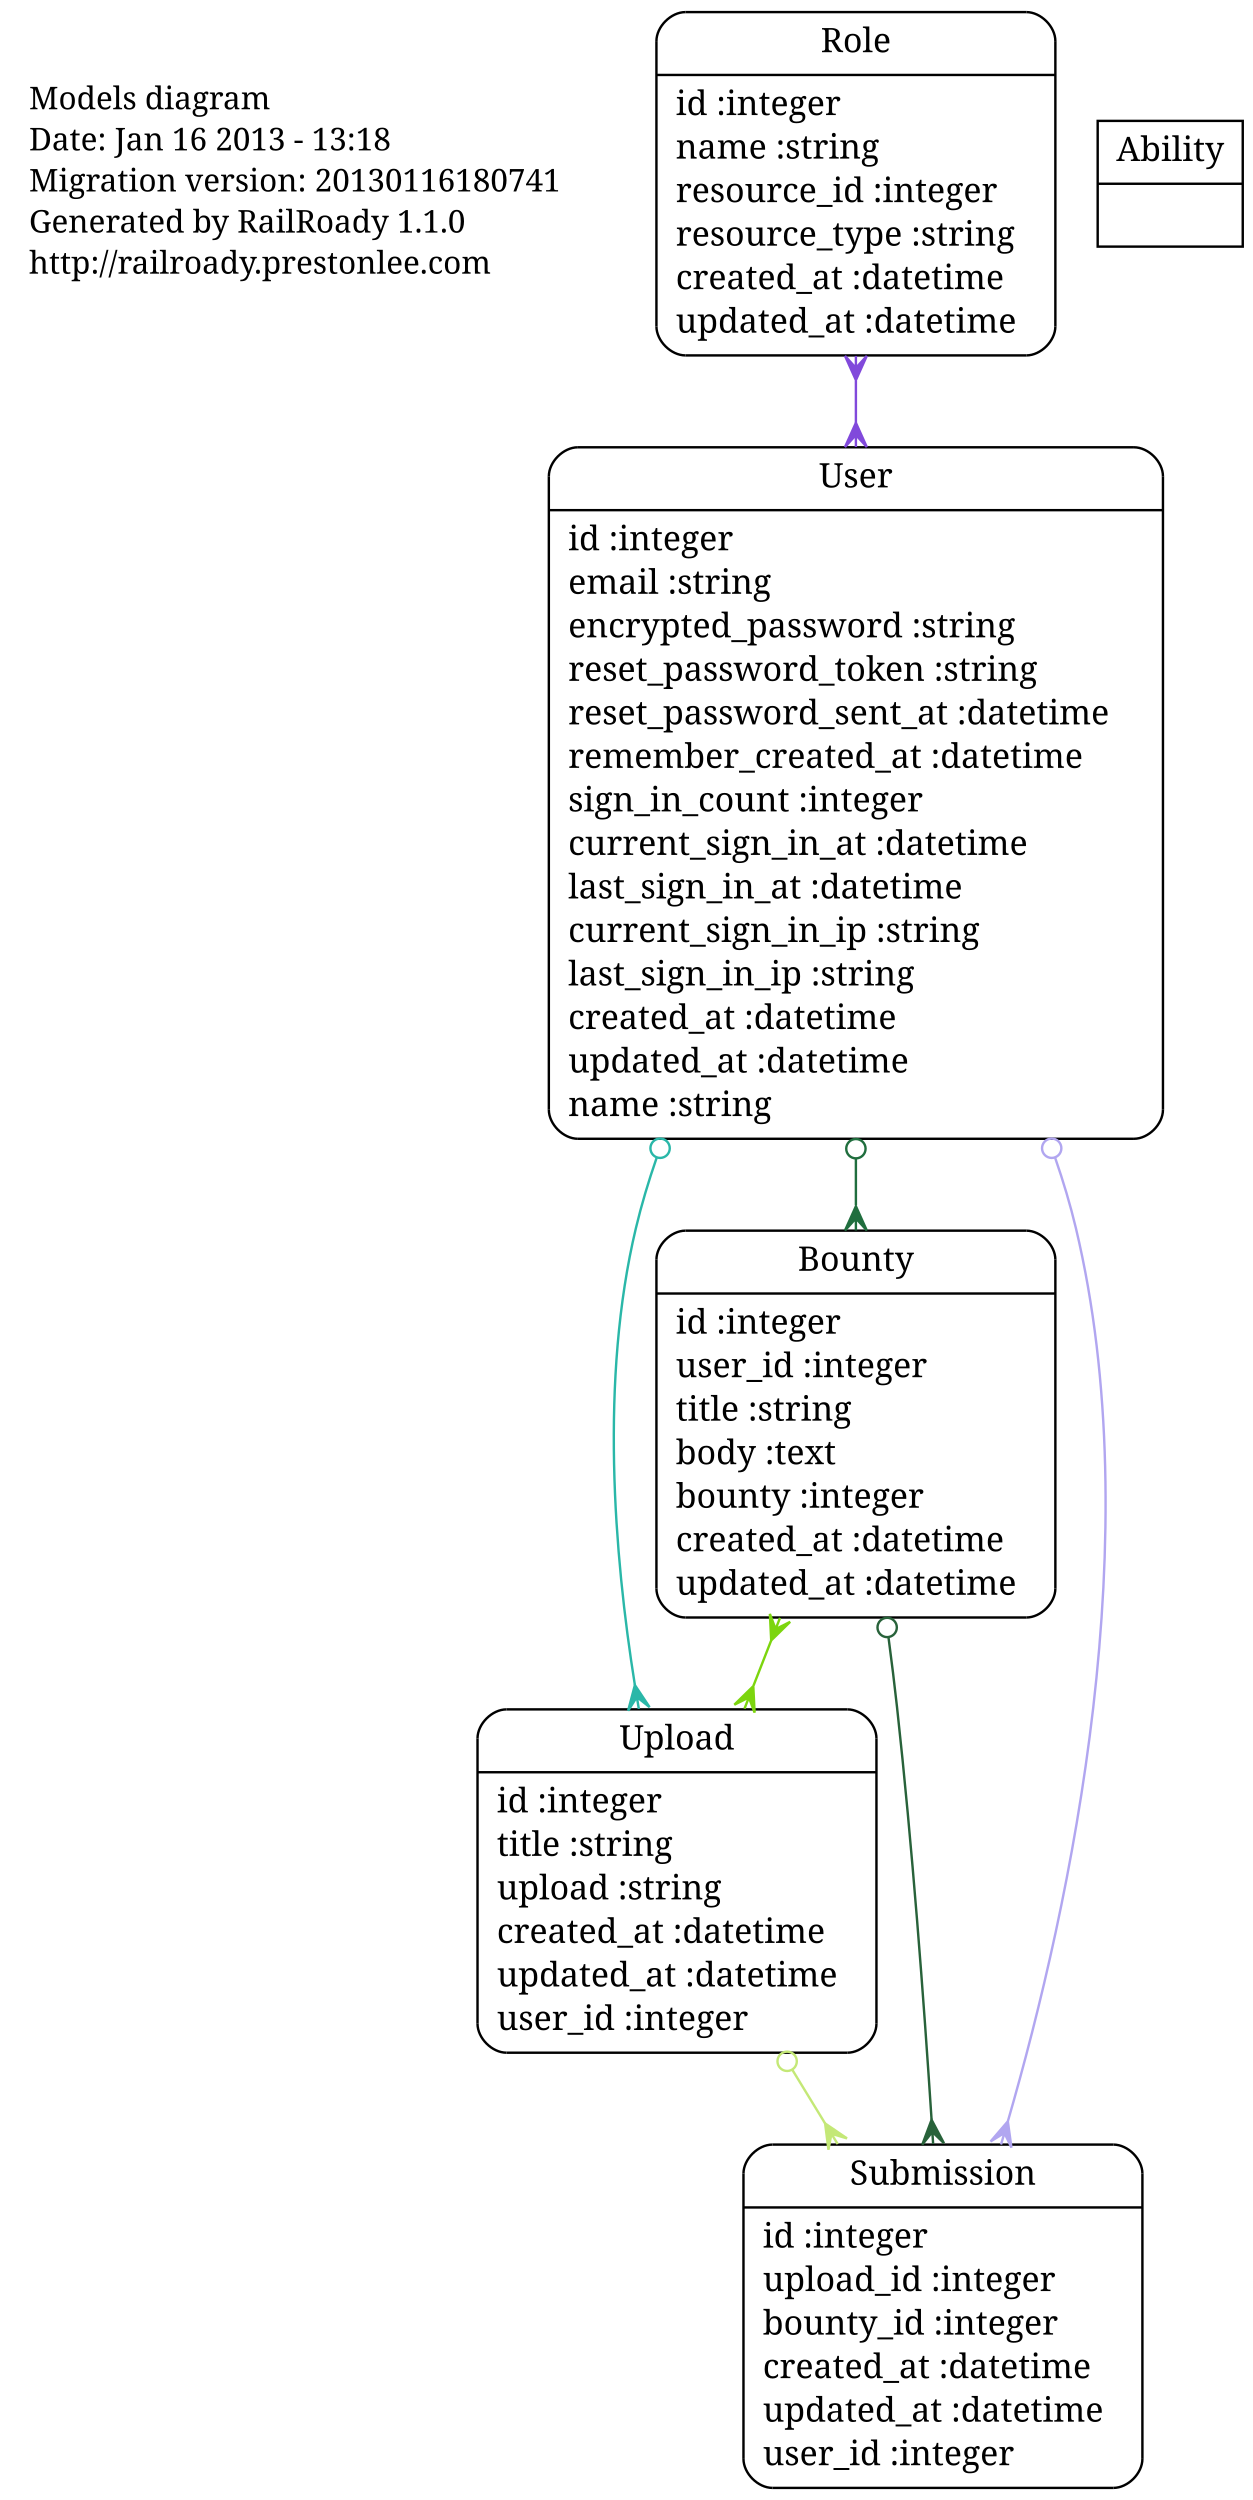
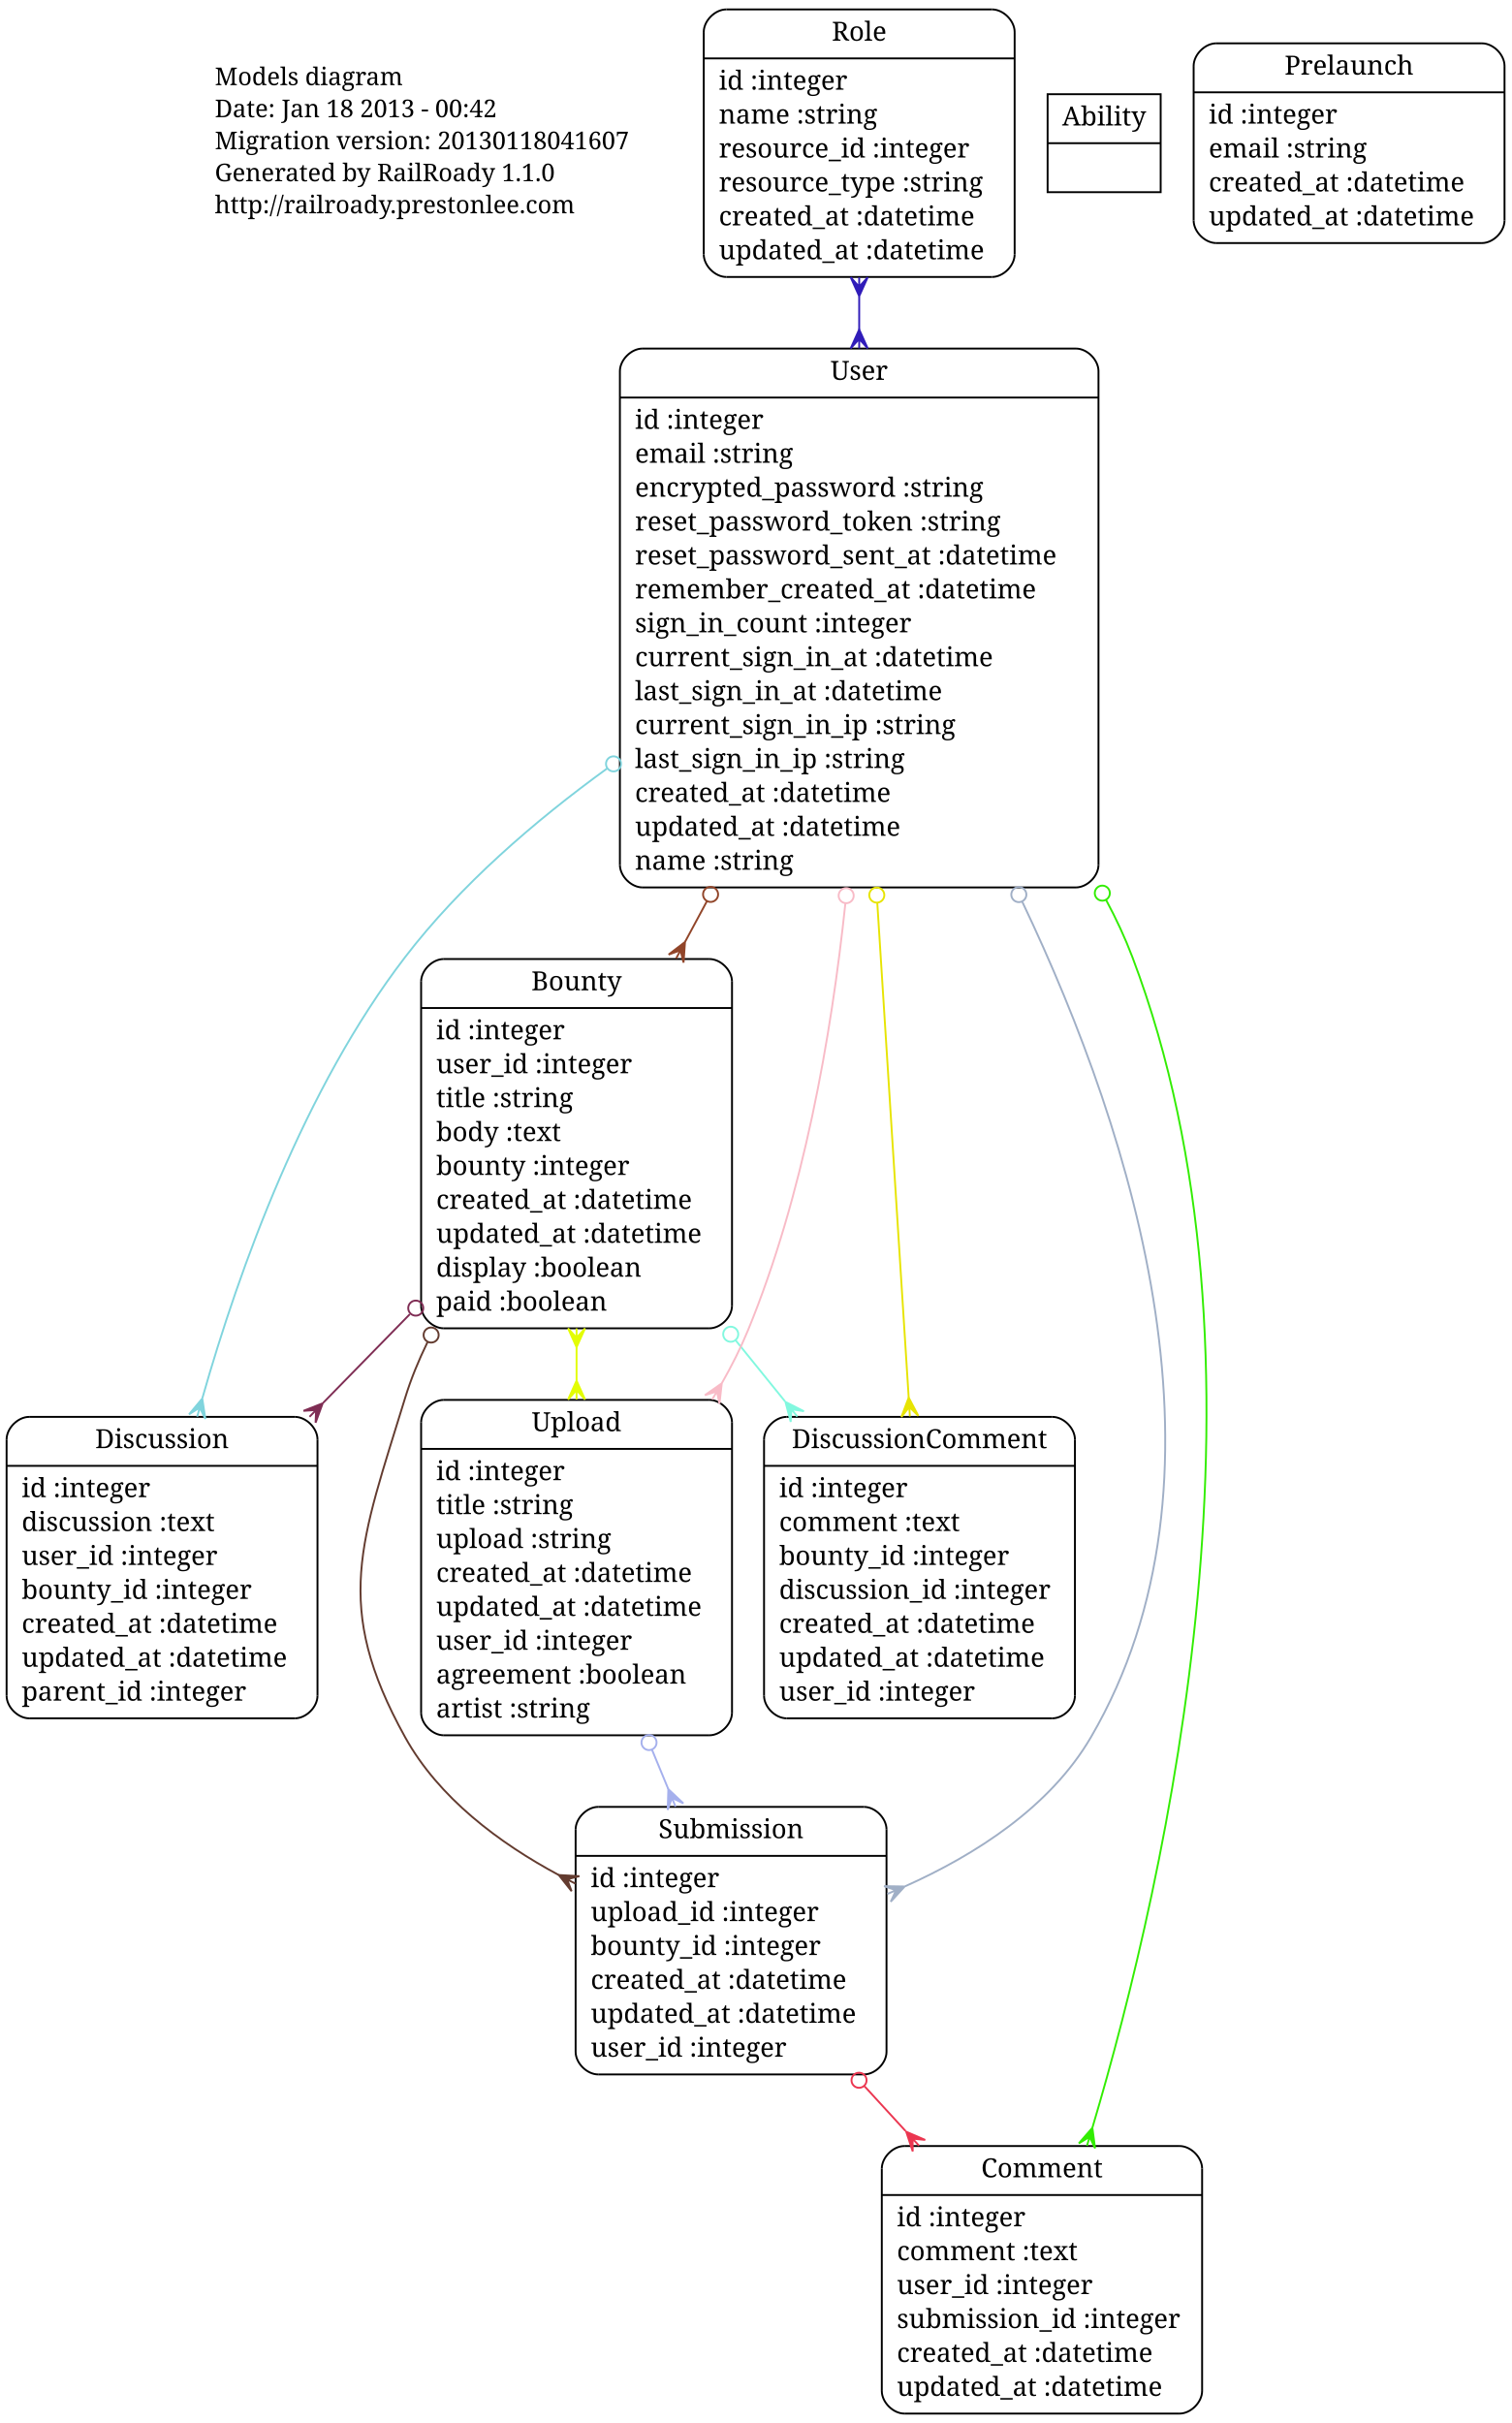
- <svg xmlns="http://www.w3.org/2000/svg" width="518pt" height="1034pt" viewBox="0.00 0.00 518.00 1034.00">
-   <g id="graph1" class="graph" transform="scale(1 1) rotate(0) translate(4 1030)">
-     <polygon fill="white" stroke="white" points="-4,5 -4,-1030 515,-1030 515,5 -4,5" />
+ <svg xmlns="http://www.w3.org/2000/svg" width="802pt" height="1286pt" viewBox="0.00 0.00 802.00 1286.00">
+   <g id="graph1" class="graph" transform="scale(1 1) rotate(0) translate(4 1282)">
+     <polygon fill="white" stroke="white" points="-4,5 -4,-1282 799,-1282 799,5 -4,5" />
    <g id="node1" class="node">
-       <text text-anchor="start" x="8" y="-984.8" font-family="Times Roman,serif" font-size="13.00">Models diagram</text>
-       <text text-anchor="start" x="8" y="-967.8" font-family="Times Roman,serif" font-size="13.00">Date: Jan 16 2013 - 13:18</text>
-       <text text-anchor="start" x="8" y="-950.8" font-family="Times Roman,serif" font-size="13.00">Migration version: 20130116180741</text>
-       <text text-anchor="start" x="8" y="-933.8" font-family="Times Roman,serif" font-size="13.00">Generated by RailRoady 1.1.0</text>
-       <text text-anchor="start" x="8" y="-916.8" font-family="Times Roman,serif" font-size="13.00">http://railroady.prestonlee.com</text>
+       <text text-anchor="start" x="110" y="-1236.8" font-family="Times Roman,serif" font-size="13.00">Models diagram</text>
+       <text text-anchor="start" x="110" y="-1219.8" font-family="Times Roman,serif" font-size="13.00">Date: Jan 18 2013 - 00:42</text>
+       <text text-anchor="start" x="110" y="-1202.8" font-family="Times Roman,serif" font-size="13.00">Migration version: 20130118041607</text>
+       <text text-anchor="start" x="110" y="-1185.8" font-family="Times Roman,serif" font-size="13.00">Generated by RailRoady 1.1.0</text>
+       <text text-anchor="start" x="110" y="-1168.8" font-family="Times Roman,serif" font-size="13.00">http://railroady.prestonlee.com</text>
    </g>
    <g id="node2" class="node">
-       <polyline fill="none" stroke="black" points="279.5,-361 420.5,-361 " />
-       <path fill="none" stroke="black" d="M420.5,-361C426.5,-361 432.5,-367 432.5,-373" />
-       <polyline fill="none" stroke="black" points="432.5,-373 432.5,-509 " />
-       <path fill="none" stroke="black" d="M432.5,-509C432.5,-515 426.5,-521 420.5,-521" />
-       <polyline fill="none" stroke="black" points="420.5,-521 279.5,-521 " />
-       <path fill="none" stroke="black" d="M279.5,-521C273.5,-521 267.5,-515 267.5,-509" />
-       <polyline fill="none" stroke="black" points="267.5,-509 267.5,-373 " />
-       <path fill="none" stroke="black" d="M267.5,-373C267.5,-367 273.5,-361 279.5,-361" />
-       <text text-anchor="middle" x="350" y="-504.4" font-family="Times Roman,serif" font-size="14.00">Bounty</text>
-       <polyline fill="none" stroke="black" points="267.5,-495 432.5,-495 " />
-       <text text-anchor="start" x="275.5" y="-478.4" font-family="Times Roman,serif" font-size="14.00">id :integer</text>
-       <text text-anchor="start" x="275.5" y="-460.4" font-family="Times Roman,serif" font-size="14.00">user_id :integer</text>
-       <text text-anchor="start" x="275.5" y="-442.4" font-family="Times Roman,serif" font-size="14.00">title :string</text>
-       <text text-anchor="start" x="275.5" y="-424.4" font-family="Times Roman,serif" font-size="14.00">body :text</text>
-       <text text-anchor="start" x="275.5" y="-406.4" font-family="Times Roman,serif" font-size="14.00">bounty :integer</text>
-       <text text-anchor="start" x="275.5" y="-388.4" font-family="Times Roman,serif" font-size="14.00">created_at :datetime</text>
-       <text text-anchor="start" x="275.5" y="-370.4" font-family="Times Roman,serif" font-size="14.00">updated_at :datetime</text>
+       <polyline fill="none" stroke="black" points="231.5,-577 372.5,-577 " />
+       <path fill="none" stroke="black" d="M372.5,-577C378.5,-577 384.5,-583 384.5,-589" />
+       <polyline fill="none" stroke="black" points="384.5,-589 384.5,-761 " />
+       <path fill="none" stroke="black" d="M384.5,-761C384.5,-767 378.5,-773 372.5,-773" />
+       <polyline fill="none" stroke="black" points="372.5,-773 231.5,-773 " />
+       <path fill="none" stroke="black" d="M231.5,-773C225.5,-773 219.5,-767 219.5,-761" />
+       <polyline fill="none" stroke="black" points="219.5,-761 219.5,-589 " />
+       <path fill="none" stroke="black" d="M219.5,-589C219.5,-583 225.5,-577 231.5,-577" />
+       <text text-anchor="middle" x="302" y="-756.4" font-family="Times Roman,serif" font-size="14.00">Bounty</text>
+       <polyline fill="none" stroke="black" points="219.5,-747 384.5,-747 " />
+       <text text-anchor="start" x="227.5" y="-730.4" font-family="Times Roman,serif" font-size="14.00">id :integer</text>
+       <text text-anchor="start" x="227.5" y="-712.4" font-family="Times Roman,serif" font-size="14.00">user_id :integer</text>
+       <text text-anchor="start" x="227.5" y="-694.4" font-family="Times Roman,serif" font-size="14.00">title :string</text>
+       <text text-anchor="start" x="227.5" y="-676.4" font-family="Times Roman,serif" font-size="14.00">body :text</text>
+       <text text-anchor="start" x="227.5" y="-658.4" font-family="Times Roman,serif" font-size="14.00">bounty :integer</text>
+       <text text-anchor="start" x="227.5" y="-640.4" font-family="Times Roman,serif" font-size="14.00">created_at :datetime</text>
+       <text text-anchor="start" x="227.5" y="-622.4" font-family="Times Roman,serif" font-size="14.00">updated_at :datetime</text>
+       <text text-anchor="start" x="227.5" y="-604.4" font-family="Times Roman,serif" font-size="14.00">display :boolean</text>
+       <text text-anchor="start" x="227.5" y="-586.4" font-family="Times Roman,serif" font-size="14.00">paid :boolean</text>
    </g>
    <g id="node5" class="node">
-       <polyline fill="none" stroke="black" points="205.5,-181 346.5,-181 " />
-       <path fill="none" stroke="black" d="M346.5,-181C352.5,-181 358.5,-187 358.5,-193" />
-       <polyline fill="none" stroke="black" points="358.5,-193 358.5,-311 " />
-       <path fill="none" stroke="black" d="M358.5,-311C358.5,-317 352.5,-323 346.5,-323" />
-       <polyline fill="none" stroke="black" points="346.5,-323 205.5,-323 " />
-       <path fill="none" stroke="black" d="M205.5,-323C199.5,-323 193.5,-317 193.5,-311" />
-       <polyline fill="none" stroke="black" points="193.5,-311 193.5,-193 " />
-       <path fill="none" stroke="black" d="M193.5,-193C193.5,-187 199.5,-181 205.5,-181" />
-       <text text-anchor="middle" x="276" y="-306.4" font-family="Times Roman,serif" font-size="14.00">Upload</text>
-       <polyline fill="none" stroke="black" points="193.5,-297 358.5,-297 " />
-       <text text-anchor="start" x="201.5" y="-280.4" font-family="Times Roman,serif" font-size="14.00">id :integer</text>
-       <text text-anchor="start" x="201.5" y="-262.4" font-family="Times Roman,serif" font-size="14.00">title :string</text>
-       <text text-anchor="start" x="201.5" y="-244.4" font-family="Times Roman,serif" font-size="14.00">upload :string</text>
-       <text text-anchor="start" x="201.5" y="-226.4" font-family="Times Roman,serif" font-size="14.00">created_at :datetime</text>
-       <text text-anchor="start" x="201.5" y="-208.4" font-family="Times Roman,serif" font-size="14.00">updated_at :datetime</text>
-       <text text-anchor="start" x="201.5" y="-190.4" font-family="Times Roman,serif" font-size="14.00">user_id :integer</text>
+       <polyline fill="none" stroke="black" points="11.5,-370 152.5,-370 " />
+       <path fill="none" stroke="black" d="M152.5,-370C158.5,-370 164.5,-376 164.5,-382" />
+       <polyline fill="none" stroke="black" points="164.5,-382 164.5,-518 " />
+       <path fill="none" stroke="black" d="M164.5,-518C164.5,-524 158.5,-530 152.5,-530" />
+       <polyline fill="none" stroke="black" points="152.5,-530 11.5,-530 " />
+       <path fill="none" stroke="black" d="M11.5,-530C5.5,-530 -0.5,-524 -0.5,-518" />
+       <polyline fill="none" stroke="black" points="-0.5,-518 -0.5,-382 " />
+       <path fill="none" stroke="black" d="M-0.5,-382C-0.5,-376 5.5,-370 11.5,-370" />
+       <text text-anchor="middle" x="82" y="-513.4" font-family="Times Roman,serif" font-size="14.00">Discussion</text>
+       <polyline fill="none" stroke="black" points="-0.5,-504 164.5,-504 " />
+       <text text-anchor="start" x="7.5" y="-487.4" font-family="Times Roman,serif" font-size="14.00">id :integer</text>
+       <text text-anchor="start" x="7.5" y="-469.4" font-family="Times Roman,serif" font-size="14.00">discussion :text</text>
+       <text text-anchor="start" x="7.5" y="-451.4" font-family="Times Roman,serif" font-size="14.00">user_id :integer</text>
+       <text text-anchor="start" x="7.5" y="-433.4" font-family="Times Roman,serif" font-size="14.00">bounty_id :integer</text>
+       <text text-anchor="start" x="7.5" y="-415.4" font-family="Times Roman,serif" font-size="14.00">created_at :datetime</text>
+       <text text-anchor="start" x="7.5" y="-397.4" font-family="Times Roman,serif" font-size="14.00">updated_at :datetime</text>
+       <text text-anchor="start" x="7.5" y="-379.4" font-family="Times Roman,serif" font-size="14.00">parent_id :integer</text>
+     </g>
+     <g id="edge6" class="edge">
+       <path fill="none" stroke="#7f2d54" d="M213.513,-584.502C198.375,-569.02 182.672,-552.96 167.611,-537.556" />
+       <ellipse fill="none" stroke="#7f2d54" cx="216.658" cy="-587.718" rx="4" ry="4" />
+       <polygon fill="#7f2d54" stroke="#7f2d54" points="167.265,-537.203 163.492,-526.907 163.77,-533.628 160.274,-530.053 160.274,-530.053 160.274,-530.053 163.77,-533.628 157.056,-533.199 167.265,-537.203 167.265,-537.203" />
+     </g>
+     <g id="node7" class="node">
+       <polyline fill="none" stroke="black" points="231.5,-361 372.5,-361 " />
+       <path fill="none" stroke="black" d="M372.5,-361C378.5,-361 384.5,-367 384.5,-373" />
+       <polyline fill="none" stroke="black" points="384.5,-373 384.5,-527 " />
+       <path fill="none" stroke="black" d="M384.5,-527C384.5,-533 378.5,-539 372.5,-539" />
+       <polyline fill="none" stroke="black" points="372.5,-539 231.5,-539 " />
+       <path fill="none" stroke="black" d="M231.5,-539C225.5,-539 219.5,-533 219.5,-527" />
+       <polyline fill="none" stroke="black" points="219.5,-527 219.5,-373 " />
+       <path fill="none" stroke="black" d="M219.5,-373C219.5,-367 225.5,-361 231.5,-361" />
+       <text text-anchor="middle" x="302" y="-522.4" font-family="Times Roman,serif" font-size="14.00">Upload</text>
+       <polyline fill="none" stroke="black" points="219.5,-513 384.5,-513 " />
+       <text text-anchor="start" x="227.5" y="-496.4" font-family="Times Roman,serif" font-size="14.00">id :integer</text>
+       <text text-anchor="start" x="227.5" y="-478.4" font-family="Times Roman,serif" font-size="14.00">title :string</text>
+       <text text-anchor="start" x="227.5" y="-460.4" font-family="Times Roman,serif" font-size="14.00">upload :string</text>
+       <text text-anchor="start" x="227.5" y="-442.4" font-family="Times Roman,serif" font-size="14.00">created_at :datetime</text>
+       <text text-anchor="start" x="227.5" y="-424.4" font-family="Times Roman,serif" font-size="14.00">updated_at :datetime</text>
+       <text text-anchor="start" x="227.5" y="-406.4" font-family="Times Roman,serif" font-size="14.00">user_id :integer</text>
+       <text text-anchor="start" x="227.5" y="-388.4" font-family="Times Roman,serif" font-size="14.00">agreement :boolean</text>
+       <text text-anchor="start" x="227.5" y="-370.4" font-family="Times Roman,serif" font-size="14.00">artist :string</text>
    </g>
    <g id="edge4" class="edge">
-       <path fill="none" stroke="#7cd50e" d="M314.934,-351.44C312.508,-345.244 310.071,-339.018 307.664,-332.872" />
-       <polygon fill="#7cd50e" stroke="#7cd50e" points="314.971,-351.535 314.427,-362.488 316.794,-356.191 318.617,-360.847 318.617,-360.847 318.617,-360.847 316.794,-356.191 322.808,-359.206 314.971,-351.535 314.971,-351.535" />
-       <polygon fill="#7cd50e" stroke="#7cd50e" points="307.56,-332.605 308.104,-321.652 305.737,-327.949 303.914,-323.293 303.914,-323.293 303.914,-323.293 305.737,-327.949 299.723,-324.934 307.56,-332.605 307.56,-332.605" />
+       <path fill="none" stroke="#e3fd03" d="M302,-566.923C302,-561.123 302,-555.307 302,-549.537" />
+       <polygon fill="#e3fd03" stroke="#e3fd03" points="302,-566.966 297.5,-576.966 302,-571.966 302,-576.966 302,-576.966 302,-576.966 302,-571.966 306.5,-576.966 302,-566.966 302,-566.966" />
+       <polygon fill="#e3fd03" stroke="#e3fd03" points="302,-549.214 306.5,-539.214 302,-544.214 302,-539.214 302,-539.214 302,-539.214 302,-544.214 297.5,-539.214 302,-549.214 302,-549.214" />
+     </g>
+     <g id="node8" class="node">
+       <polyline fill="none" stroke="black" points="313.5,-181 454.5,-181 " />
+       <path fill="none" stroke="black" d="M454.5,-181C460.5,-181 466.5,-187 466.5,-193" />
+       <polyline fill="none" stroke="black" points="466.5,-193 466.5,-311 " />
+       <path fill="none" stroke="black" d="M466.5,-311C466.5,-317 460.5,-323 454.5,-323" />
+       <polyline fill="none" stroke="black" points="454.5,-323 313.5,-323 " />
+       <path fill="none" stroke="black" d="M313.5,-323C307.5,-323 301.5,-317 301.5,-311" />
+       <polyline fill="none" stroke="black" points="301.5,-311 301.5,-193 " />
+       <path fill="none" stroke="black" d="M301.5,-193C301.5,-187 307.5,-181 313.5,-181" />
+       <text text-anchor="middle" x="384" y="-306.4" font-family="Times Roman,serif" font-size="14.00">Submission</text>
+       <polyline fill="none" stroke="black" points="301.5,-297 466.5,-297 " />
+       <text text-anchor="start" x="309.5" y="-280.4" font-family="Times Roman,serif" font-size="14.00">id :integer</text>
+       <text text-anchor="start" x="309.5" y="-262.4" font-family="Times Roman,serif" font-size="14.00">upload_id :integer</text>
+       <text text-anchor="start" x="309.5" y="-244.4" font-family="Times Roman,serif" font-size="14.00">bounty_id :integer</text>
+       <text text-anchor="start" x="309.5" y="-226.4" font-family="Times Roman,serif" font-size="14.00">created_at :datetime</text>
+       <text text-anchor="start" x="309.5" y="-208.4" font-family="Times Roman,serif" font-size="14.00">updated_at :datetime</text>
+       <text text-anchor="start" x="309.5" y="-190.4" font-family="Times Roman,serif" font-size="14.00">user_id :integer</text>
+     </g>
+     <g id="edge2" class="edge">
+       <path fill="none" stroke="#633b2f" d="M222.884,-569.646C218.142,-559.961 214.061,-550.016 211,-540 187.622,-463.492 172.2,-429.961 211,-360 228.894,-327.735 260.884,-303.842 292.53,-286.852" />
+       <ellipse fill="none" stroke="#633b2f" cx="224.816" cy="-573.435" rx="4" ry="4" />
+       <polygon fill="#633b2f" stroke="#633b2f" points="292.554,-286.84 303.504,-286.238 296.995,-284.541 301.435,-282.242 301.435,-282.242 301.435,-282.242 296.995,-284.541 299.366,-278.246 292.554,-286.84 292.554,-286.84" />
+     </g>
+     <g id="node10" class="node">
+       <polyline fill="none" stroke="black" points="413.5,-370 554.5,-370 " />
+       <path fill="none" stroke="black" d="M554.5,-370C560.5,-370 566.5,-376 566.5,-382" />
+       <polyline fill="none" stroke="black" points="566.5,-382 566.5,-518 " />
+       <path fill="none" stroke="black" d="M566.5,-518C566.5,-524 560.5,-530 554.5,-530" />
+       <polyline fill="none" stroke="black" points="554.5,-530 413.5,-530 " />
+       <path fill="none" stroke="black" d="M413.5,-530C407.5,-530 401.5,-524 401.5,-518" />
+       <polyline fill="none" stroke="black" points="401.5,-518 401.5,-382 " />
+       <path fill="none" stroke="black" d="M401.5,-382C401.5,-376 407.5,-370 413.5,-370" />
+       <text text-anchor="middle" x="484" y="-513.4" font-family="Times Roman,serif" font-size="14.00">DiscussionComment</text>
+       <polyline fill="none" stroke="black" points="401.5,-504 566.5,-504 " />
+       <text text-anchor="start" x="409.5" y="-487.4" font-family="Times Roman,serif" font-size="14.00">id :integer</text>
+       <text text-anchor="start" x="409.5" y="-469.4" font-family="Times Roman,serif" font-size="14.00">comment :text</text>
+       <text text-anchor="start" x="409.5" y="-451.4" font-family="Times Roman,serif" font-size="14.00">bounty_id :integer</text>
+       <text text-anchor="start" x="409.5" y="-433.4" font-family="Times Roman,serif" font-size="14.00">discussion_id :integer</text>
+       <text text-anchor="start" x="409.5" y="-415.4" font-family="Times Roman,serif" font-size="14.00">created_at :datetime</text>
+       <text text-anchor="start" x="409.5" y="-397.4" font-family="Times Roman,serif" font-size="14.00">updated_at :datetime</text>
+       <text text-anchor="start" x="409.5" y="-379.4" font-family="Times Roman,serif" font-size="14.00">user_id :integer</text>
+     </g>
+     <g id="edge8" class="edge">
+       <path fill="none" stroke="#82f8df" d="M386.35,-570.721C395.132,-559.864 403.997,-548.905 412.616,-538.25" />
+       <ellipse fill="none" stroke="#82f8df" cx="383.814" cy="-573.856" rx="4" ry="4" />
+       <polygon fill="#82f8df" stroke="#82f8df" points="412.864,-537.943 422.652,-532.998 416.008,-534.056 419.153,-530.168 419.153,-530.168 419.153,-530.168 416.008,-534.056 415.654,-527.338 412.864,-537.943 412.864,-537.943" />
+     </g>
+     <g id="node3" class="node">
+       <polyline fill="none" stroke="black" points="476,-1 622,-1 " />
+       <path fill="none" stroke="black" d="M622,-1C628,-1 634,-7 634,-13" />
+       <polyline fill="none" stroke="black" points="634,-13 634,-131 " />
+       <path fill="none" stroke="black" d="M634,-131C634,-137 628,-143 622,-143" />
+       <polyline fill="none" stroke="black" points="622,-143 476,-143 " />
+       <path fill="none" stroke="black" d="M476,-143C470,-143 464,-137 464,-131" />
+       <polyline fill="none" stroke="black" points="464,-131 464,-13 " />
+       <path fill="none" stroke="black" d="M464,-13C464,-7 470,-1 476,-1" />
+       <text text-anchor="middle" x="549" y="-126.4" font-family="Times Roman,serif" font-size="14.00">Comment</text>
+       <polyline fill="none" stroke="black" points="464,-117 634,-117 " />
+       <text text-anchor="start" x="472" y="-100.4" font-family="Times Roman,serif" font-size="14.00">id :integer</text>
+       <text text-anchor="start" x="472" y="-82.4" font-family="Times Roman,serif" font-size="14.00">comment :text</text>
+       <text text-anchor="start" x="472" y="-64.4" font-family="Times Roman,serif" font-size="14.00">user_id :integer</text>
+       <text text-anchor="start" x="472" y="-46.4" font-family="Times Roman,serif" font-size="14.00">submission_id :integer</text>
+       <text text-anchor="start" x="472" y="-28.4" font-family="Times Roman,serif" font-size="14.00">created_at :datetime</text>
+       <text text-anchor="start" x="472" y="-10.4" font-family="Times Roman,serif" font-size="14.00">updated_at :datetime</text>
+     </g>
+     <g id="node4" class="node">
+       <polyline fill="none" stroke="black" points="381.5,-1135 522.5,-1135 " />
+       <path fill="none" stroke="black" d="M522.5,-1135C528.5,-1135 534.5,-1141 534.5,-1147" />
+       <polyline fill="none" stroke="black" points="534.5,-1147 534.5,-1265 " />
+       <path fill="none" stroke="black" d="M534.5,-1265C534.5,-1271 528.5,-1277 522.5,-1277" />
+       <polyline fill="none" stroke="black" points="522.5,-1277 381.5,-1277 " />
+       <path fill="none" stroke="black" d="M381.5,-1277C375.5,-1277 369.5,-1271 369.5,-1265" />
+       <polyline fill="none" stroke="black" points="369.5,-1265 369.5,-1147 " />
+       <path fill="none" stroke="black" d="M369.5,-1147C369.5,-1141 375.5,-1135 381.5,-1135" />
+       <text text-anchor="middle" x="452" y="-1260.4" font-family="Times Roman,serif" font-size="14.00">Role</text>
+       <polyline fill="none" stroke="black" points="369.5,-1251 534.5,-1251 " />
+       <text text-anchor="start" x="377.5" y="-1234.4" font-family="Times Roman,serif" font-size="14.00">id :integer</text>
+       <text text-anchor="start" x="377.5" y="-1216.4" font-family="Times Roman,serif" font-size="14.00">name :string</text>
+       <text text-anchor="start" x="377.5" y="-1198.4" font-family="Times Roman,serif" font-size="14.00">resource_id :integer</text>
+       <text text-anchor="start" x="377.5" y="-1180.4" font-family="Times Roman,serif" font-size="14.00">resource_type :string</text>
+       <text text-anchor="start" x="377.5" y="-1162.4" font-family="Times Roman,serif" font-size="14.00">created_at :datetime</text>
+       <text text-anchor="start" x="377.5" y="-1144.4" font-family="Times Roman,serif" font-size="14.00">updated_at :datetime</text>
+     </g>
+     <g id="node11" class="node">
+       <polyline fill="none" stroke="black" points="337,-811 567,-811 " />
+       <path fill="none" stroke="black" d="M567,-811C573,-811 579,-817 579,-823" />
+       <polyline fill="none" stroke="black" points="579,-823 579,-1085 " />
+       <path fill="none" stroke="black" d="M579,-1085C579,-1091 573,-1097 567,-1097" />
+       <polyline fill="none" stroke="black" points="567,-1097 337,-1097 " />
+       <path fill="none" stroke="black" d="M337,-1097C331,-1097 325,-1091 325,-1085" />
+       <polyline fill="none" stroke="black" points="325,-1085 325,-823 " />
+       <path fill="none" stroke="black" d="M325,-823C325,-817 331,-811 337,-811" />
+       <text text-anchor="middle" x="452" y="-1080.4" font-family="Times Roman,serif" font-size="14.00">User</text>
+       <polyline fill="none" stroke="black" points="325,-1071 579,-1071 " />
+       <text text-anchor="start" x="333" y="-1054.4" font-family="Times Roman,serif" font-size="14.00">id :integer</text>
+       <text text-anchor="start" x="333" y="-1036.4" font-family="Times Roman,serif" font-size="14.00">email :string</text>
+       <text text-anchor="start" x="333" y="-1018.4" font-family="Times Roman,serif" font-size="14.00">encrypted_password :string</text>
+       <text text-anchor="start" x="333" y="-1000.4" font-family="Times Roman,serif" font-size="14.00">reset_password_token :string</text>
+       <text text-anchor="start" x="333" y="-982.4" font-family="Times Roman,serif" font-size="14.00">reset_password_sent_at :datetime</text>
+       <text text-anchor="start" x="333" y="-964.4" font-family="Times Roman,serif" font-size="14.00">remember_created_at :datetime</text>
+       <text text-anchor="start" x="333" y="-946.4" font-family="Times Roman,serif" font-size="14.00">sign_in_count :integer</text>
+       <text text-anchor="start" x="333" y="-928.4" font-family="Times Roman,serif" font-size="14.00">current_sign_in_at :datetime</text>
+       <text text-anchor="start" x="333" y="-910.4" font-family="Times Roman,serif" font-size="14.00">last_sign_in_at :datetime</text>
+       <text text-anchor="start" x="333" y="-892.4" font-family="Times Roman,serif" font-size="14.00">current_sign_in_ip :string</text>
+       <text text-anchor="start" x="333" y="-874.4" font-family="Times Roman,serif" font-size="14.00">last_sign_in_ip :string</text>
+       <text text-anchor="start" x="333" y="-856.4" font-family="Times Roman,serif" font-size="14.00">created_at :datetime</text>
+       <text text-anchor="start" x="333" y="-838.4" font-family="Times Roman,serif" font-size="14.00">updated_at :datetime</text>
+       <text text-anchor="start" x="333" y="-820.4" font-family="Times Roman,serif" font-size="14.00">name :string</text>
+     </g>
+     <g id="edge10" class="edge">
+       <path fill="none" stroke="#301cb9" d="M452,-1124.55C452,-1118.86 452,-1113.04 452,-1107.13" />
+       <polygon fill="#301cb9" stroke="#301cb9" points="452,-1124.8 447.5,-1134.8 452,-1129.8 452,-1134.8 452,-1134.8 452,-1134.8 452,-1129.8 456.5,-1134.8 452,-1124.8 452,-1124.8" />
+       <polygon fill="#301cb9" stroke="#301cb9" points="452,-1107.12 456.5,-1097.12 452,-1102.12 452,-1097.12 452,-1097.12 452,-1097.12 452,-1102.12 447.5,-1097.12 452,-1107.12 452,-1107.12" />
    </g>
    <g id="node6" class="node">
-       <polyline fill="none" stroke="black" points="315.5,-1 456.5,-1 " />
-       <path fill="none" stroke="black" d="M456.5,-1C462.5,-1 468.5,-7 468.5,-13" />
-       <polyline fill="none" stroke="black" points="468.5,-13 468.5,-131 " />
-       <path fill="none" stroke="black" d="M468.5,-131C468.5,-137 462.5,-143 456.5,-143" />
-       <polyline fill="none" stroke="black" points="456.5,-143 315.5,-143 " />
-       <path fill="none" stroke="black" d="M315.5,-143C309.5,-143 303.5,-137 303.5,-131" />
-       <polyline fill="none" stroke="black" points="303.5,-131 303.5,-13 " />
-       <path fill="none" stroke="black" d="M303.5,-13C303.5,-7 309.5,-1 315.5,-1" />
-       <text text-anchor="middle" x="386" y="-126.4" font-family="Times Roman,serif" font-size="14.00">Submission</text>
-       <polyline fill="none" stroke="black" points="303.5,-117 468.5,-117 " />
-       <text text-anchor="start" x="311.5" y="-100.4" font-family="Times Roman,serif" font-size="14.00">id :integer</text>
-       <text text-anchor="start" x="311.5" y="-82.4" font-family="Times Roman,serif" font-size="14.00">upload_id :integer</text>
-       <text text-anchor="start" x="311.5" y="-64.4" font-family="Times Roman,serif" font-size="14.00">bounty_id :integer</text>
-       <text text-anchor="start" x="311.5" y="-46.4" font-family="Times Roman,serif" font-size="14.00">created_at :datetime</text>
-       <text text-anchor="start" x="311.5" y="-28.4" font-family="Times Roman,serif" font-size="14.00">updated_at :datetime</text>
-       <text text-anchor="start" x="311.5" y="-10.4" font-family="Times Roman,serif" font-size="14.00">user_id :integer</text>
-     </g>
-     <g id="edge2" class="edge">
-       <path fill="none" stroke="#28623a" d="M363.487,-352.733C364.77,-343.049 365.972,-333.324 367,-324 373.273,-267.085 378.088,-202.707 381.301,-153.267" />
-       <ellipse fill="none" stroke="#28623a" cx="362.928" cy="-356.884" rx="4" ry="4" />
-       <polygon fill="#28623a" stroke="#28623a" points="381.302,-153.248 386.433,-143.557 381.623,-148.258 381.943,-143.268 381.943,-143.268 381.943,-143.268 381.623,-148.258 377.452,-142.98 381.302,-153.248 381.302,-153.248" />
-     </g>
-     <g id="node3" class="node">
-       <polyline fill="none" stroke="black" points="279.5,-883 420.5,-883 " />
-       <path fill="none" stroke="black" d="M420.5,-883C426.5,-883 432.5,-889 432.5,-895" />
-       <polyline fill="none" stroke="black" points="432.5,-895 432.5,-1013 " />
-       <path fill="none" stroke="black" d="M432.5,-1013C432.5,-1019 426.5,-1025 420.5,-1025" />
-       <polyline fill="none" stroke="black" points="420.5,-1025 279.5,-1025 " />
-       <path fill="none" stroke="black" d="M279.5,-1025C273.5,-1025 267.5,-1019 267.5,-1013" />
-       <polyline fill="none" stroke="black" points="267.5,-1013 267.5,-895 " />
-       <path fill="none" stroke="black" d="M267.5,-895C267.5,-889 273.5,-883 279.5,-883" />
-       <text text-anchor="middle" x="350" y="-1008.4" font-family="Times Roman,serif" font-size="14.00">Role</text>
-       <polyline fill="none" stroke="black" points="267.5,-999 432.5,-999 " />
-       <text text-anchor="start" x="275.5" y="-982.4" font-family="Times Roman,serif" font-size="14.00">id :integer</text>
-       <text text-anchor="start" x="275.5" y="-964.4" font-family="Times Roman,serif" font-size="14.00">name :string</text>
-       <text text-anchor="start" x="275.5" y="-946.4" font-family="Times Roman,serif" font-size="14.00">resource_id :integer</text>
-       <text text-anchor="start" x="275.5" y="-928.4" font-family="Times Roman,serif" font-size="14.00">resource_type :string</text>
-       <text text-anchor="start" x="275.5" y="-910.4" font-family="Times Roman,serif" font-size="14.00">created_at :datetime</text>
-       <text text-anchor="start" x="275.5" y="-892.4" font-family="Times Roman,serif" font-size="14.00">updated_at :datetime</text>
-     </g>
-     <g id="node7" class="node">
-       <polyline fill="none" stroke="black" points="235,-559 465,-559 " />
-       <path fill="none" stroke="black" d="M465,-559C471,-559 477,-565 477,-571" />
-       <polyline fill="none" stroke="black" points="477,-571 477,-833 " />
-       <path fill="none" stroke="black" d="M477,-833C477,-839 471,-845 465,-845" />
-       <polyline fill="none" stroke="black" points="465,-845 235,-845 " />
-       <path fill="none" stroke="black" d="M235,-845C229,-845 223,-839 223,-833" />
-       <polyline fill="none" stroke="black" points="223,-833 223,-571 " />
-       <path fill="none" stroke="black" d="M223,-571C223,-565 229,-559 235,-559" />
-       <text text-anchor="middle" x="350" y="-828.4" font-family="Times Roman,serif" font-size="14.00">User</text>
-       <polyline fill="none" stroke="black" points="223,-819 477,-819 " />
-       <text text-anchor="start" x="231" y="-802.4" font-family="Times Roman,serif" font-size="14.00">id :integer</text>
-       <text text-anchor="start" x="231" y="-784.4" font-family="Times Roman,serif" font-size="14.00">email :string</text>
-       <text text-anchor="start" x="231" y="-766.4" font-family="Times Roman,serif" font-size="14.00">encrypted_password :string</text>
-       <text text-anchor="start" x="231" y="-748.4" font-family="Times Roman,serif" font-size="14.00">reset_password_token :string</text>
-       <text text-anchor="start" x="231" y="-730.4" font-family="Times Roman,serif" font-size="14.00">reset_password_sent_at :datetime</text>
-       <text text-anchor="start" x="231" y="-712.4" font-family="Times Roman,serif" font-size="14.00">remember_created_at :datetime</text>
-       <text text-anchor="start" x="231" y="-694.4" font-family="Times Roman,serif" font-size="14.00">sign_in_count :integer</text>
-       <text text-anchor="start" x="231" y="-676.4" font-family="Times Roman,serif" font-size="14.00">current_sign_in_at :datetime</text>
-       <text text-anchor="start" x="231" y="-658.4" font-family="Times Roman,serif" font-size="14.00">last_sign_in_at :datetime</text>
-       <text text-anchor="start" x="231" y="-640.4" font-family="Times Roman,serif" font-size="14.00">current_sign_in_ip :string</text>
-       <text text-anchor="start" x="231" y="-622.4" font-family="Times Roman,serif" font-size="14.00">last_sign_in_ip :string</text>
-       <text text-anchor="start" x="231" y="-604.4" font-family="Times Roman,serif" font-size="14.00">created_at :datetime</text>
-       <text text-anchor="start" x="231" y="-586.4" font-family="Times Roman,serif" font-size="14.00">updated_at :datetime</text>
-       <text text-anchor="start" x="231" y="-568.4" font-family="Times Roman,serif" font-size="14.00">name :string</text>
-     </g>
-     <g id="edge6" class="edge">
-       <path fill="none" stroke="#8149db" d="M350,-872.547C350,-866.861 350,-861.037 350,-855.128" />
-       <polygon fill="#8149db" stroke="#8149db" points="350,-872.797 345.5,-882.797 350,-877.797 350,-882.797 350,-882.797 350,-882.797 350,-877.797 354.5,-882.797 350,-872.797 350,-872.797" />
-       <polygon fill="#8149db" stroke="#8149db" points="350,-855.116 354.5,-845.116 350,-850.116 350,-845.116 350,-845.116 350,-845.116 350,-850.116 345.5,-845.116 350,-855.116 350,-855.116" />
-     </g>
-     <g id="node4" class="node">
-       <polygon fill="none" stroke="black" points="450,-928 450,-980 510,-980 510,-928 450,-928" />
-       <text text-anchor="middle" x="480" y="-963.4" font-family="Times Roman,serif" font-size="14.00">Ability</text>
-       <polyline fill="none" stroke="black" points="450,-954 510,-954 " />
-       <text text-anchor="middle" x="480" y="-937.4" font-family="Times Roman,serif" font-size="14.00"> </text>
-     </g>
-     <g id="edge8" class="edge">
-       <path fill="none" stroke="#c4e877" d="M323.759,-173.848C328.232,-166.529 332.77,-159.103 337.252,-151.769" />
-       <ellipse fill="none" stroke="#c4e877" cx="321.561" cy="-177.446" rx="4" ry="4" />
-       <polygon fill="#c4e877" stroke="#c4e877" points="337.266,-151.746 346.32,-145.56 339.873,-147.48 342.481,-143.213 342.481,-143.213 342.481,-143.213 339.873,-147.48 338.641,-140.867 337.266,-151.746 337.266,-151.746" />
-     </g>
-     <g id="edge10" class="edge">
-       <path fill="none" stroke="#206e3e" d="M350,-550.738C350,-544.243 350,-537.819 350,-531.532" />
-       <ellipse fill="none" stroke="#206e3e" cx="350" cy="-554.901" rx="4" ry="4" />
-       <polygon fill="#206e3e" stroke="#206e3e" points="350,-531.091 354.5,-521.091 350,-526.091 350,-521.091 350,-521.091 350,-521.091 350,-526.091 345.5,-521.091 350,-531.091 350,-531.091" />
+       <polygon fill="none" stroke="black" points="552,-1180 552,-1232 612,-1232 612,-1180 552,-1180" />
+       <text text-anchor="middle" x="582" y="-1215.4" font-family="Times Roman,serif" font-size="14.00">Ability</text>
+       <polyline fill="none" stroke="black" points="552,-1206 612,-1206 " />
+       <text text-anchor="middle" x="582" y="-1189.4" font-family="Times Roman,serif" font-size="14.00"> </text>
    </g>
    <g id="edge12" class="edge">
-       <path fill="none" stroke="#2ab7a8" d="M267.582,-551.1C264.222,-541.42 261.307,-531.676 259,-522 244.157,-459.743 249.933,-387.262 258.582,-333.082" />
-       <ellipse fill="none" stroke="#2ab7a8" cx="269.015" cy="-555.082" rx="4" ry="4" />
-       <polygon fill="#2ab7a8" stroke="#2ab7a8" points="258.587,-333.049 264.665,-323.922 259.407,-328.117 260.226,-323.185 260.226,-323.185 260.226,-323.185 259.407,-328.117 255.787,-322.447 258.587,-333.049 258.587,-333.049" />
+       <path fill="none" stroke="#a5b0ed" d="M341.993,-353.431C344.898,-346.417 347.809,-339.387 350.669,-332.482" />
+       <ellipse fill="none" stroke="#a5b0ed" cx="340.453" cy="-357.151" rx="4" ry="4" />
+       <polygon fill="#a5b0ed" stroke="#a5b0ed" points="350.705,-332.395 358.689,-324.878 352.618,-327.775 354.531,-323.156 354.531,-323.156 354.531,-323.156 352.618,-327.775 350.374,-321.434 350.705,-332.395 350.705,-332.395" />
    </g>
    <g id="edge14" class="edge">
-       <path fill="none" stroke="#b1a6f0" d="M432.418,-551.1C435.778,-541.42 438.693,-531.676 441,-522 471.291,-394.945 439.197,-243.513 412.871,-152.701" />
-       <ellipse fill="none" stroke="#b1a6f0" cx="430.985" cy="-555.082" rx="4" ry="4" />
-       <polygon fill="#b1a6f0" stroke="#b1a6f0" points="412.845,-152.613 414.336,-141.749 411.432,-147.817 410.019,-143.02 410.019,-143.02 410.019,-143.02 411.432,-147.817 405.703,-144.292 412.845,-152.613 412.845,-152.613" />
+       <path fill="none" stroke="#eb3650" d="M454.832,-174.729C462.026,-166.881 469.341,-158.9 476.553,-151.033" />
+       <ellipse fill="none" stroke="#eb3650" cx="451.915" cy="-177.911" rx="4" ry="4" />
+       <polygon fill="#eb3650" stroke="#eb3650" points="476.964,-150.585 487.038,-146.254 480.342,-146.899 483.721,-143.213 483.721,-143.213 483.721,-143.213 480.342,-146.899 480.404,-140.173 476.964,-150.585 476.964,-150.585" />
+     </g>
+     <g id="node9" class="node">
+       <polyline fill="none" stroke="black" points="641.5,-1153 782.5,-1153 " />
+       <path fill="none" stroke="black" d="M782.5,-1153C788.5,-1153 794.5,-1159 794.5,-1165" />
+       <polyline fill="none" stroke="black" points="794.5,-1165 794.5,-1247 " />
+       <path fill="none" stroke="black" d="M794.5,-1247C794.5,-1253 788.5,-1259 782.5,-1259" />
+       <polyline fill="none" stroke="black" points="782.5,-1259 641.5,-1259 " />
+       <path fill="none" stroke="black" d="M641.5,-1259C635.5,-1259 629.5,-1253 629.5,-1247" />
+       <polyline fill="none" stroke="black" points="629.5,-1247 629.5,-1165 " />
+       <path fill="none" stroke="black" d="M629.5,-1165C629.5,-1159 635.5,-1153 641.5,-1153" />
+       <text text-anchor="middle" x="712" y="-1242.4" font-family="Times Roman,serif" font-size="14.00">Prelaunch</text>
+       <polyline fill="none" stroke="black" points="629.5,-1233 794.5,-1233 " />
+       <text text-anchor="start" x="637.5" y="-1216.4" font-family="Times Roman,serif" font-size="14.00">id :integer</text>
+       <text text-anchor="start" x="637.5" y="-1198.4" font-family="Times Roman,serif" font-size="14.00">email :string</text>
+       <text text-anchor="start" x="637.5" y="-1180.4" font-family="Times Roman,serif" font-size="14.00">created_at :datetime</text>
+       <text text-anchor="start" x="637.5" y="-1162.4" font-family="Times Roman,serif" font-size="14.00">updated_at :datetime</text>
+     </g>
+     <g id="edge16" class="edge">
+       <path fill="none" stroke="#914529" d="M371.183,-803.68C367.288,-796.435 363.414,-789.23 359.604,-782.143" />
+       <ellipse fill="none" stroke="#914529" cx="373.128" cy="-807.299" rx="4" ry="4" />
+       <polygon fill="#914529" stroke="#914529" points="359.55,-782.043 358.778,-771.105 357.182,-777.639 354.815,-773.235 354.815,-773.235 354.815,-773.235 357.182,-777.639 350.851,-775.366 359.55,-782.043 359.55,-782.043" />
+     </g>
+     <g id="edge24" class="edge">
+       <path fill="none" stroke="#32ed02" d="M583.068,-804.293C588.389,-794.392 593.106,-784.265 597,-774 677.624,-561.447 615.669,-286.963 575.819,-152.904" />
+       <ellipse fill="none" stroke="#32ed02" cx="581.031" cy="-807.964" rx="4" ry="4" />
+       <polygon fill="#32ed02" stroke="#32ed02" points="575.753,-152.682 577.181,-141.81 574.312,-147.894 572.872,-143.106 572.872,-143.106 572.872,-143.106 574.312,-147.894 568.563,-144.403 575.753,-152.682 575.753,-152.682" />
+     </g>
+     <g id="edge22" class="edge">
+       <path fill="none" stroke="#80d4dd" d="M318.206,-874.128C279.723,-846.223 240.286,-812.198 211,-774 157.455,-704.162 123.128,-609.18 103.456,-540.12" />
+       <ellipse fill="none" stroke="#80d4dd" cx="321.622" cy="-876.578" rx="4" ry="4" />
+       <polygon fill="#80d4dd" stroke="#80d4dd" points="103.354,-539.756 104.993,-528.913 102.007,-534.941 100.66,-530.126 100.66,-530.126 100.66,-530.126 102.007,-534.941 96.326,-531.338 103.354,-539.756 103.354,-539.756" />
+     </g>
+     <g id="edge18" class="edge">
+       <path fill="none" stroke="#f8bbc7" d="M444.661,-802.484C437.172,-731.59 422.311,-647.274 393,-576 389.111,-566.544 384.38,-557.127 379.141,-547.945" />
+       <ellipse fill="none" stroke="#f8bbc7" cx="445.087" cy="-806.64" rx="4" ry="4" />
+       <polygon fill="#f8bbc7" stroke="#f8bbc7" points="379.07,-547.823 377.846,-536.926 376.522,-543.521 373.974,-539.219 373.974,-539.219 373.974,-539.219 376.522,-543.521 370.102,-541.512 379.07,-547.823 379.07,-547.823" />
+     </g>
+     <g id="edge20" class="edge">
+       <path fill="none" stroke="#a0afc6" d="M538.58,-803.337C598.588,-677.254 654.669,-496.572 575,-360 553.412,-322.993 513.927,-297.657 476.438,-280.881" />
+       <ellipse fill="none" stroke="#a0afc6" cx="536.723" cy="-807.2" rx="4" ry="4" />
+       <polygon fill="#a0afc6" stroke="#a0afc6" points="476.146,-280.755 468.742,-272.665 471.554,-278.776 466.962,-276.798 466.962,-276.798 466.962,-276.798 471.554,-278.776 465.181,-280.931 476.146,-280.755 476.146,-280.755" />
+     </g>
+     <g id="edge26" class="edge">
+       <path fill="none" stroke="#e7e403" d="M461.596,-802.87C467.027,-717.332 473.637,-613.222 478.264,-540.337" />
+       <ellipse fill="none" stroke="#e7e403" cx="461.338" cy="-806.93" rx="4" ry="4" />
+       <polygon fill="#e7e403" stroke="#e7e403" points="478.27,-540.245 483.395,-530.55 478.587,-535.255 478.904,-530.265 478.904,-530.265 478.904,-530.265 478.587,-535.255 474.413,-529.98 478.27,-540.245 478.27,-540.245" />
    </g>
  </g>
</svg>
